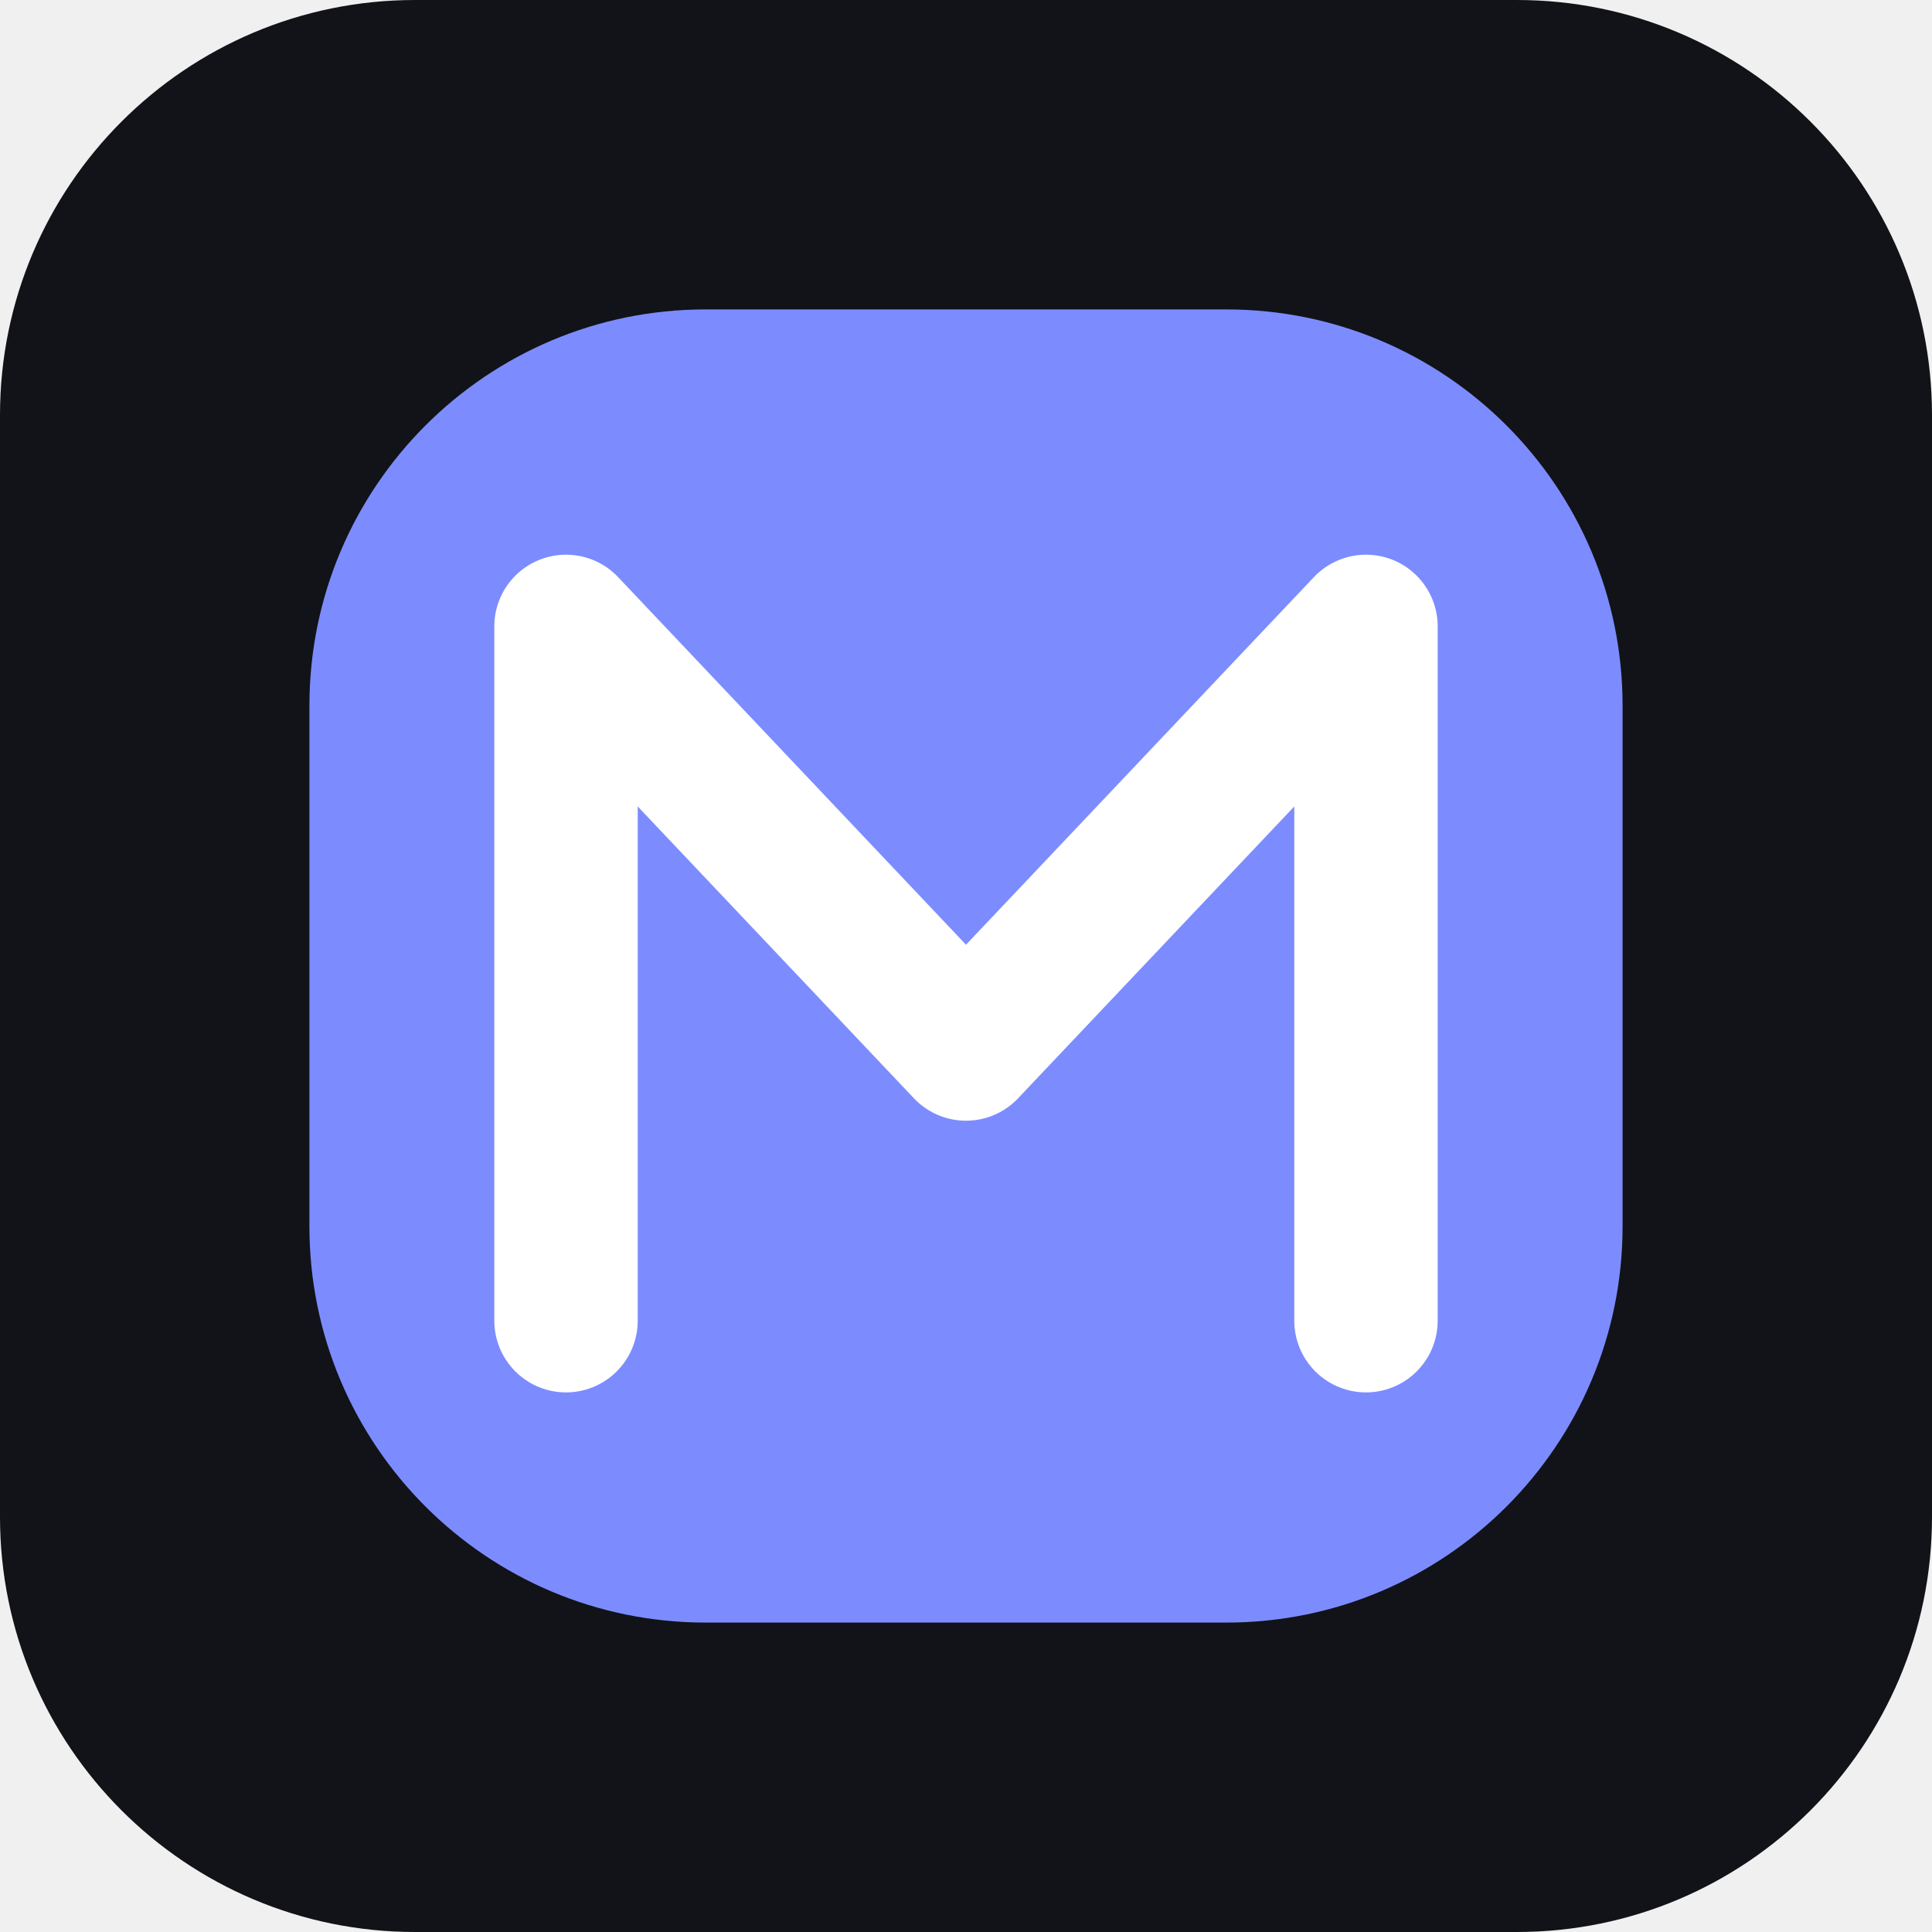
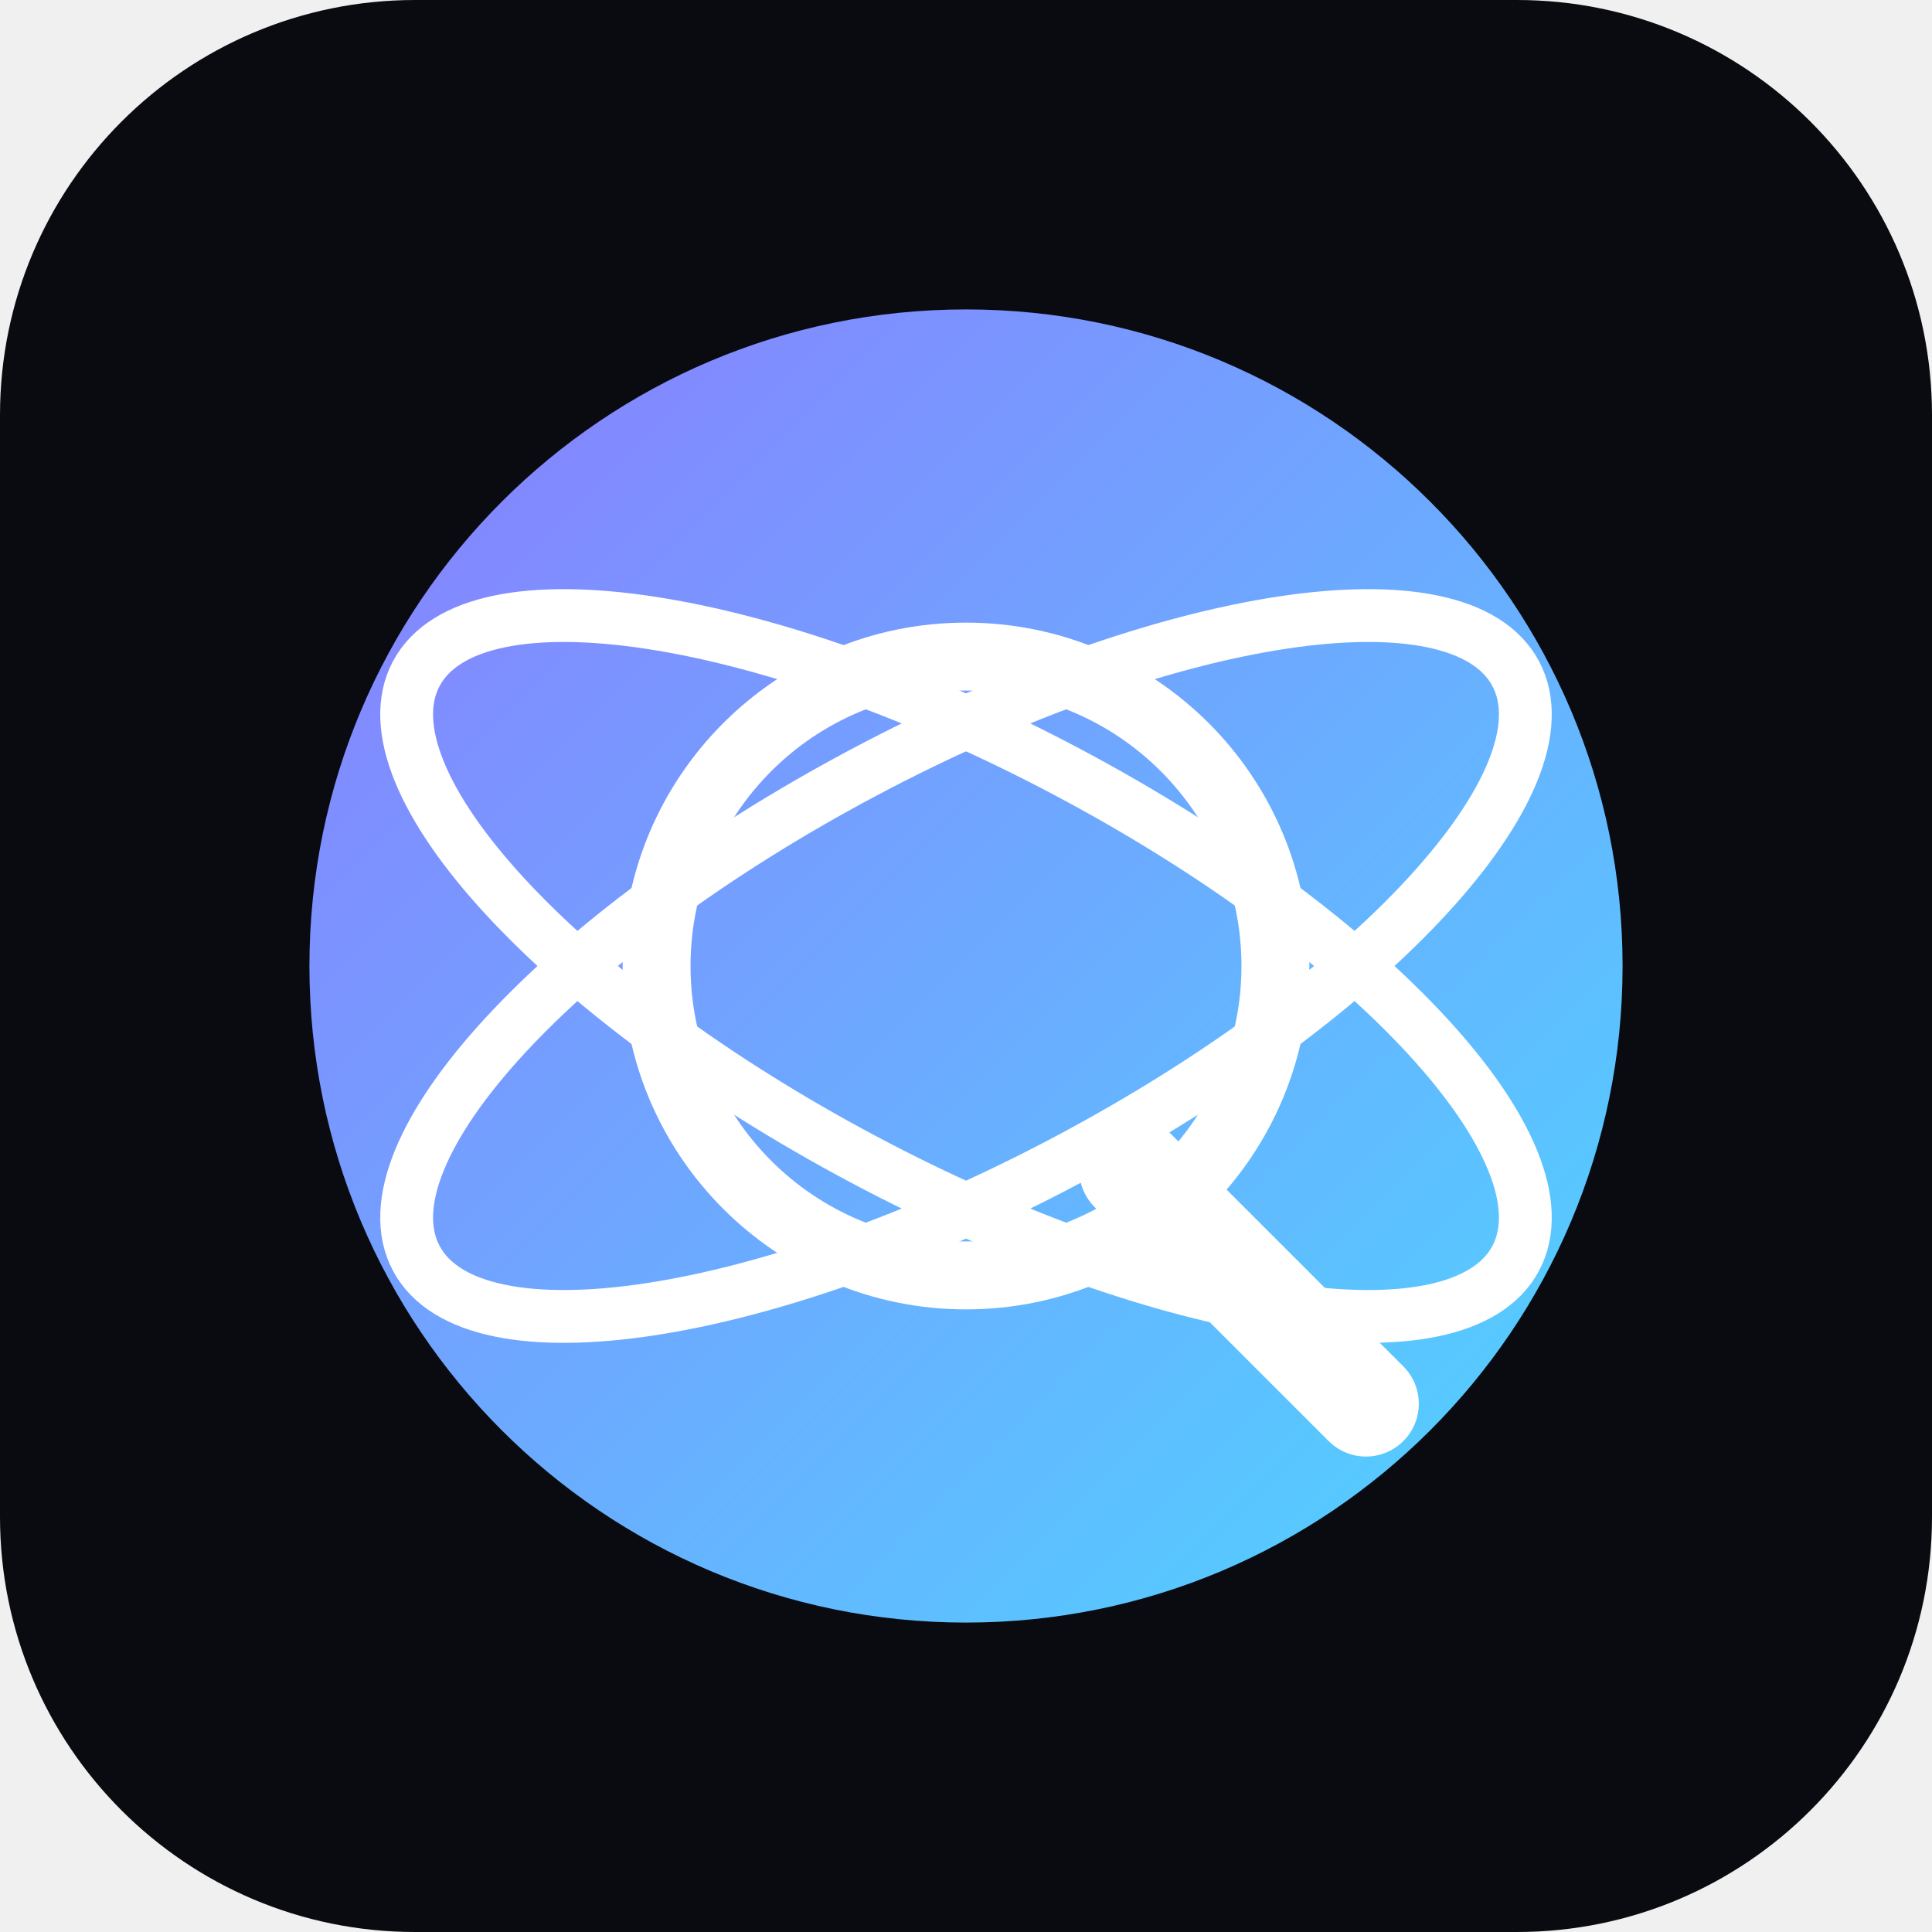
<svg xmlns="http://www.w3.org/2000/svg" viewBox="0 0 512 512">
-   <rect width="512" height="512" rx="110" fill="#111318" />
-   <rect x="82" y="82" width="348" height="348" rx="105" fill="#7c8cff" />
-   <path d="M150 350V166l106 112 106-112v184" fill="none" stroke="#fff" stroke-width="38" stroke-linecap="round" stroke-linejoin="round" />
+   <defs>
+     <linearGradient id="g" x1="0" y1="0" x2="1" y2="1">
+       <stop offset="0" stop-color="#8b7cff" />
+       <stop offset="1" stop-color="#4ed6ff" />
+     </linearGradient>
+   </defs>
+   <rect width="512" height="512" rx="110" fill="#090b10" />
+   <circle cx="256" cy="256" r="174" fill="url(#g)" />
+   <circle cx="256" cy="256" r="82" fill="none" stroke="#fff" stroke-width="18" />
+   <ellipse cx="256" cy="256" rx="165" ry="58" fill="none" stroke="#fff" stroke-width="14" transform="rotate(28 256 256)" />
+   <ellipse cx="256" cy="256" rx="165" ry="58" fill="none" stroke="#fff" stroke-width="14" transform="rotate(-28 256 256)" />
+   <path d="M300 310l62 62" stroke="#fff" stroke-width="28" stroke-linecap="round" />
</svg>
